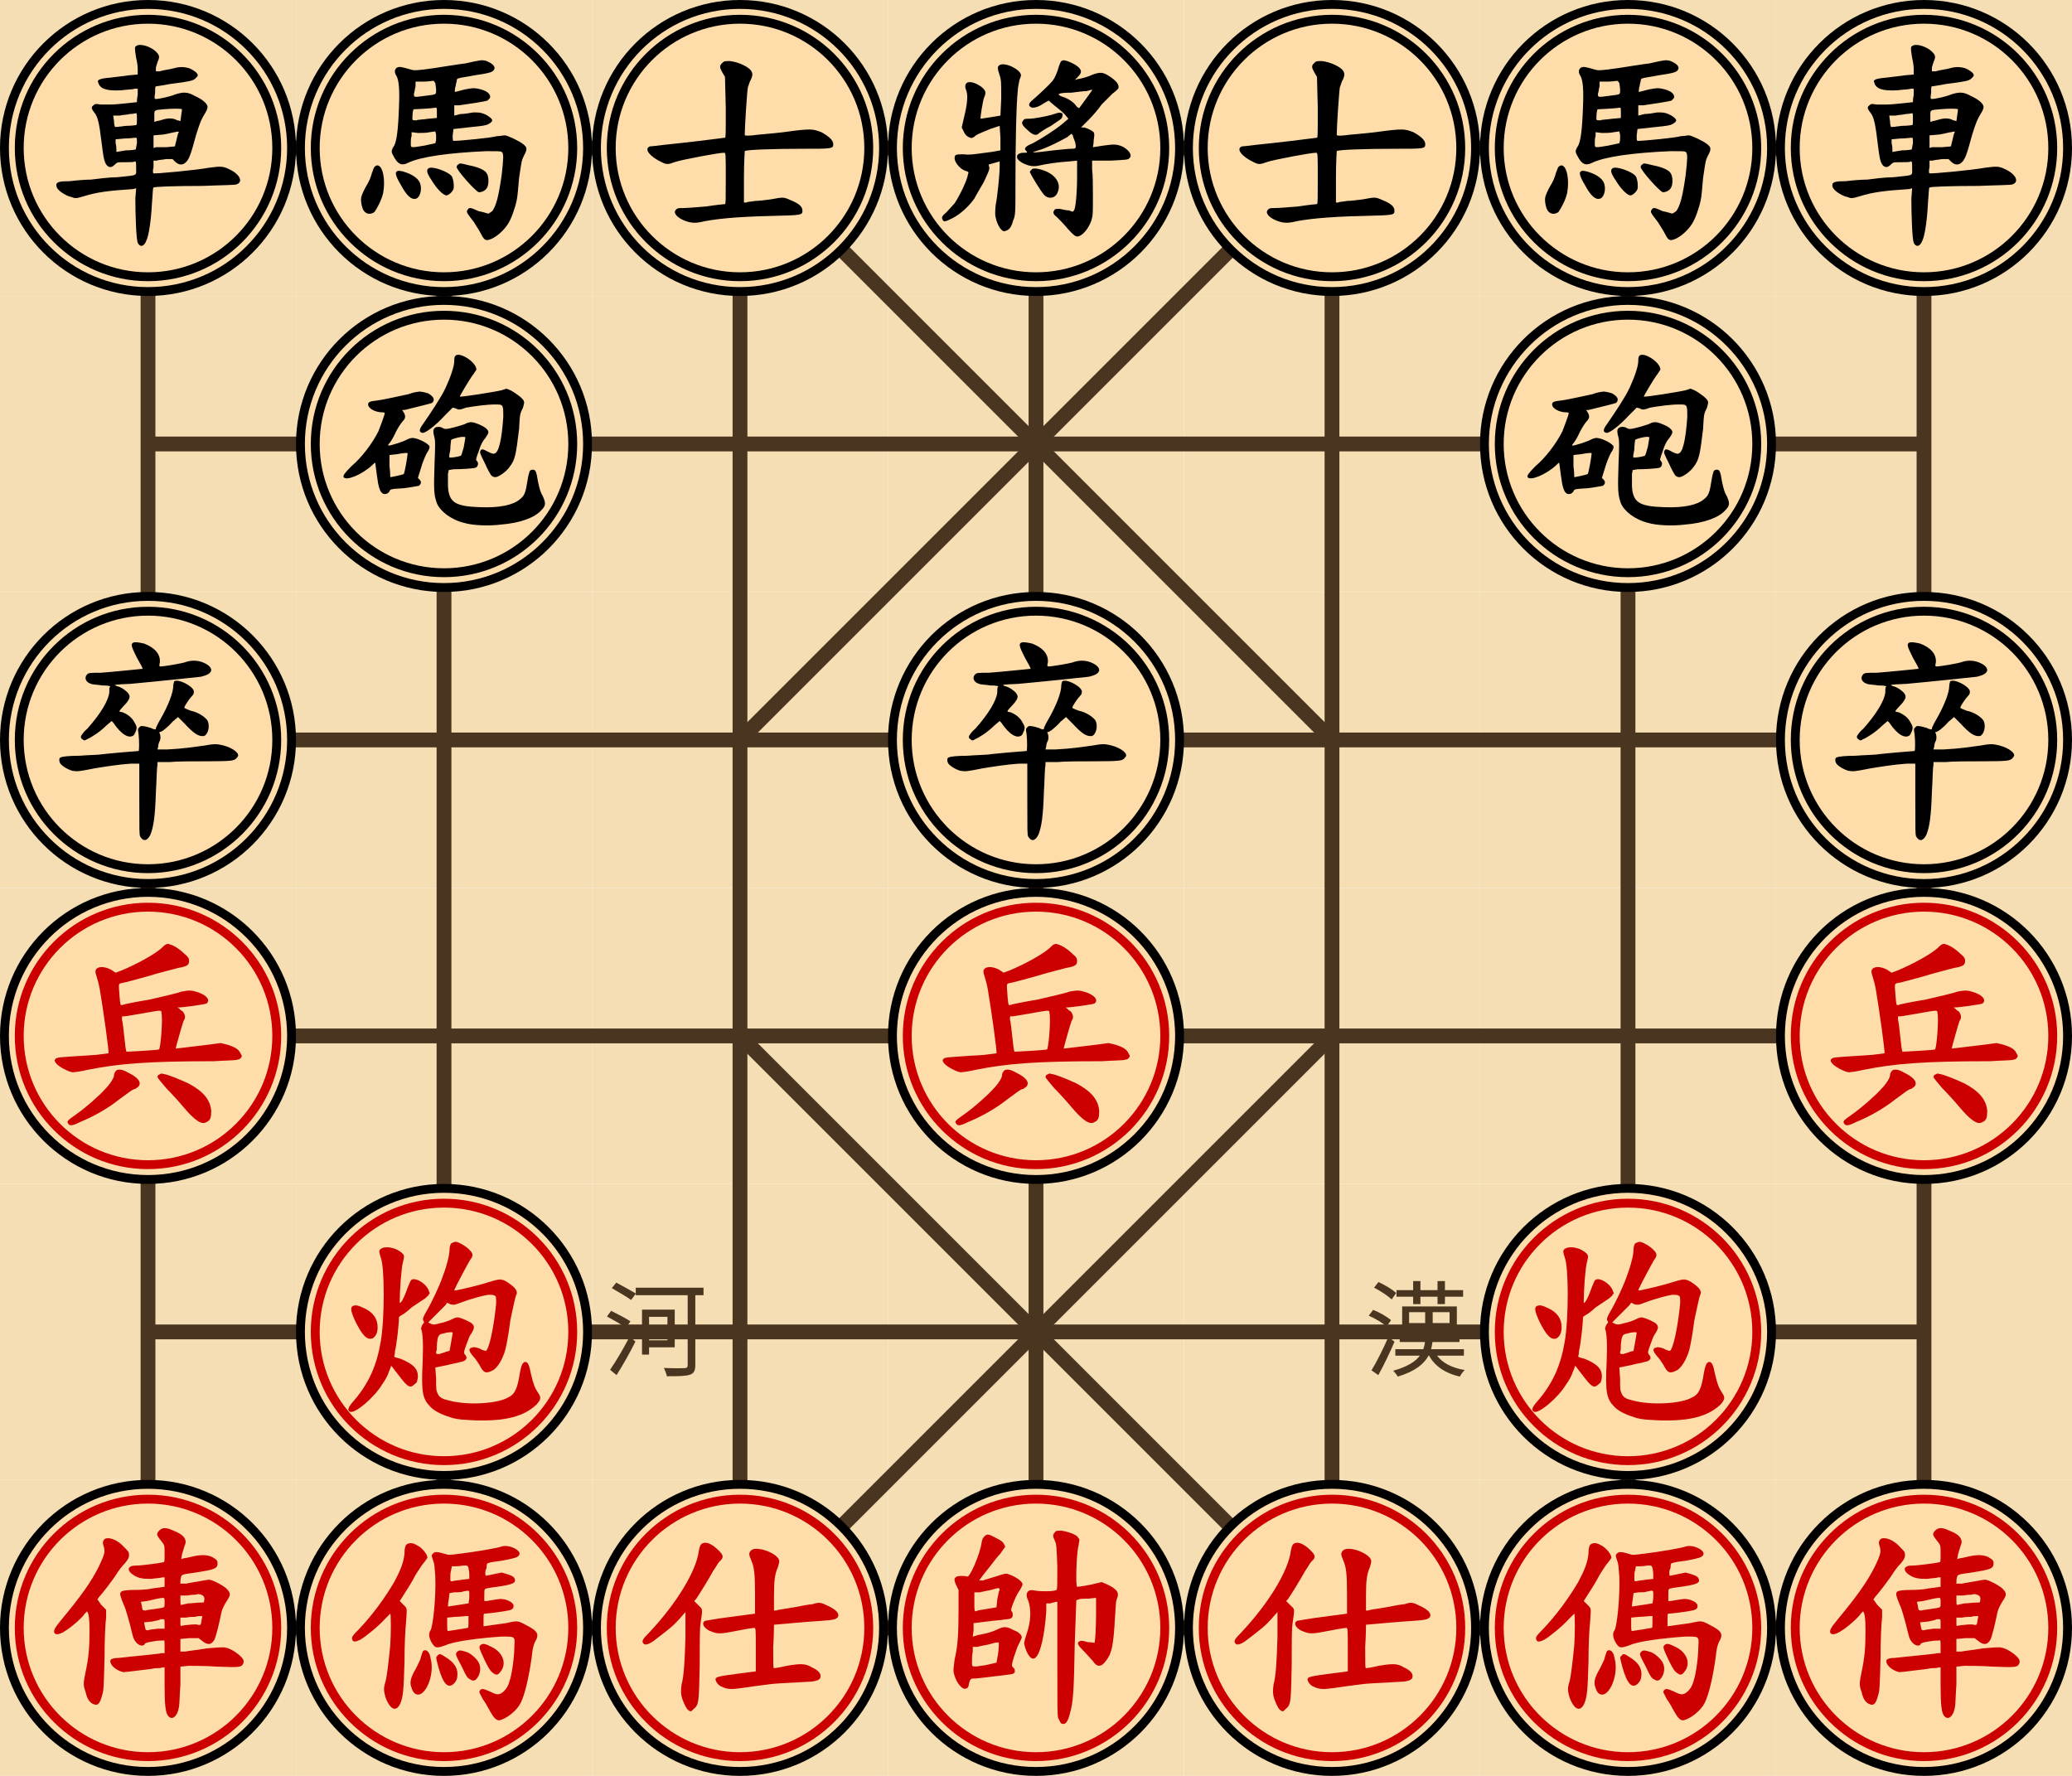
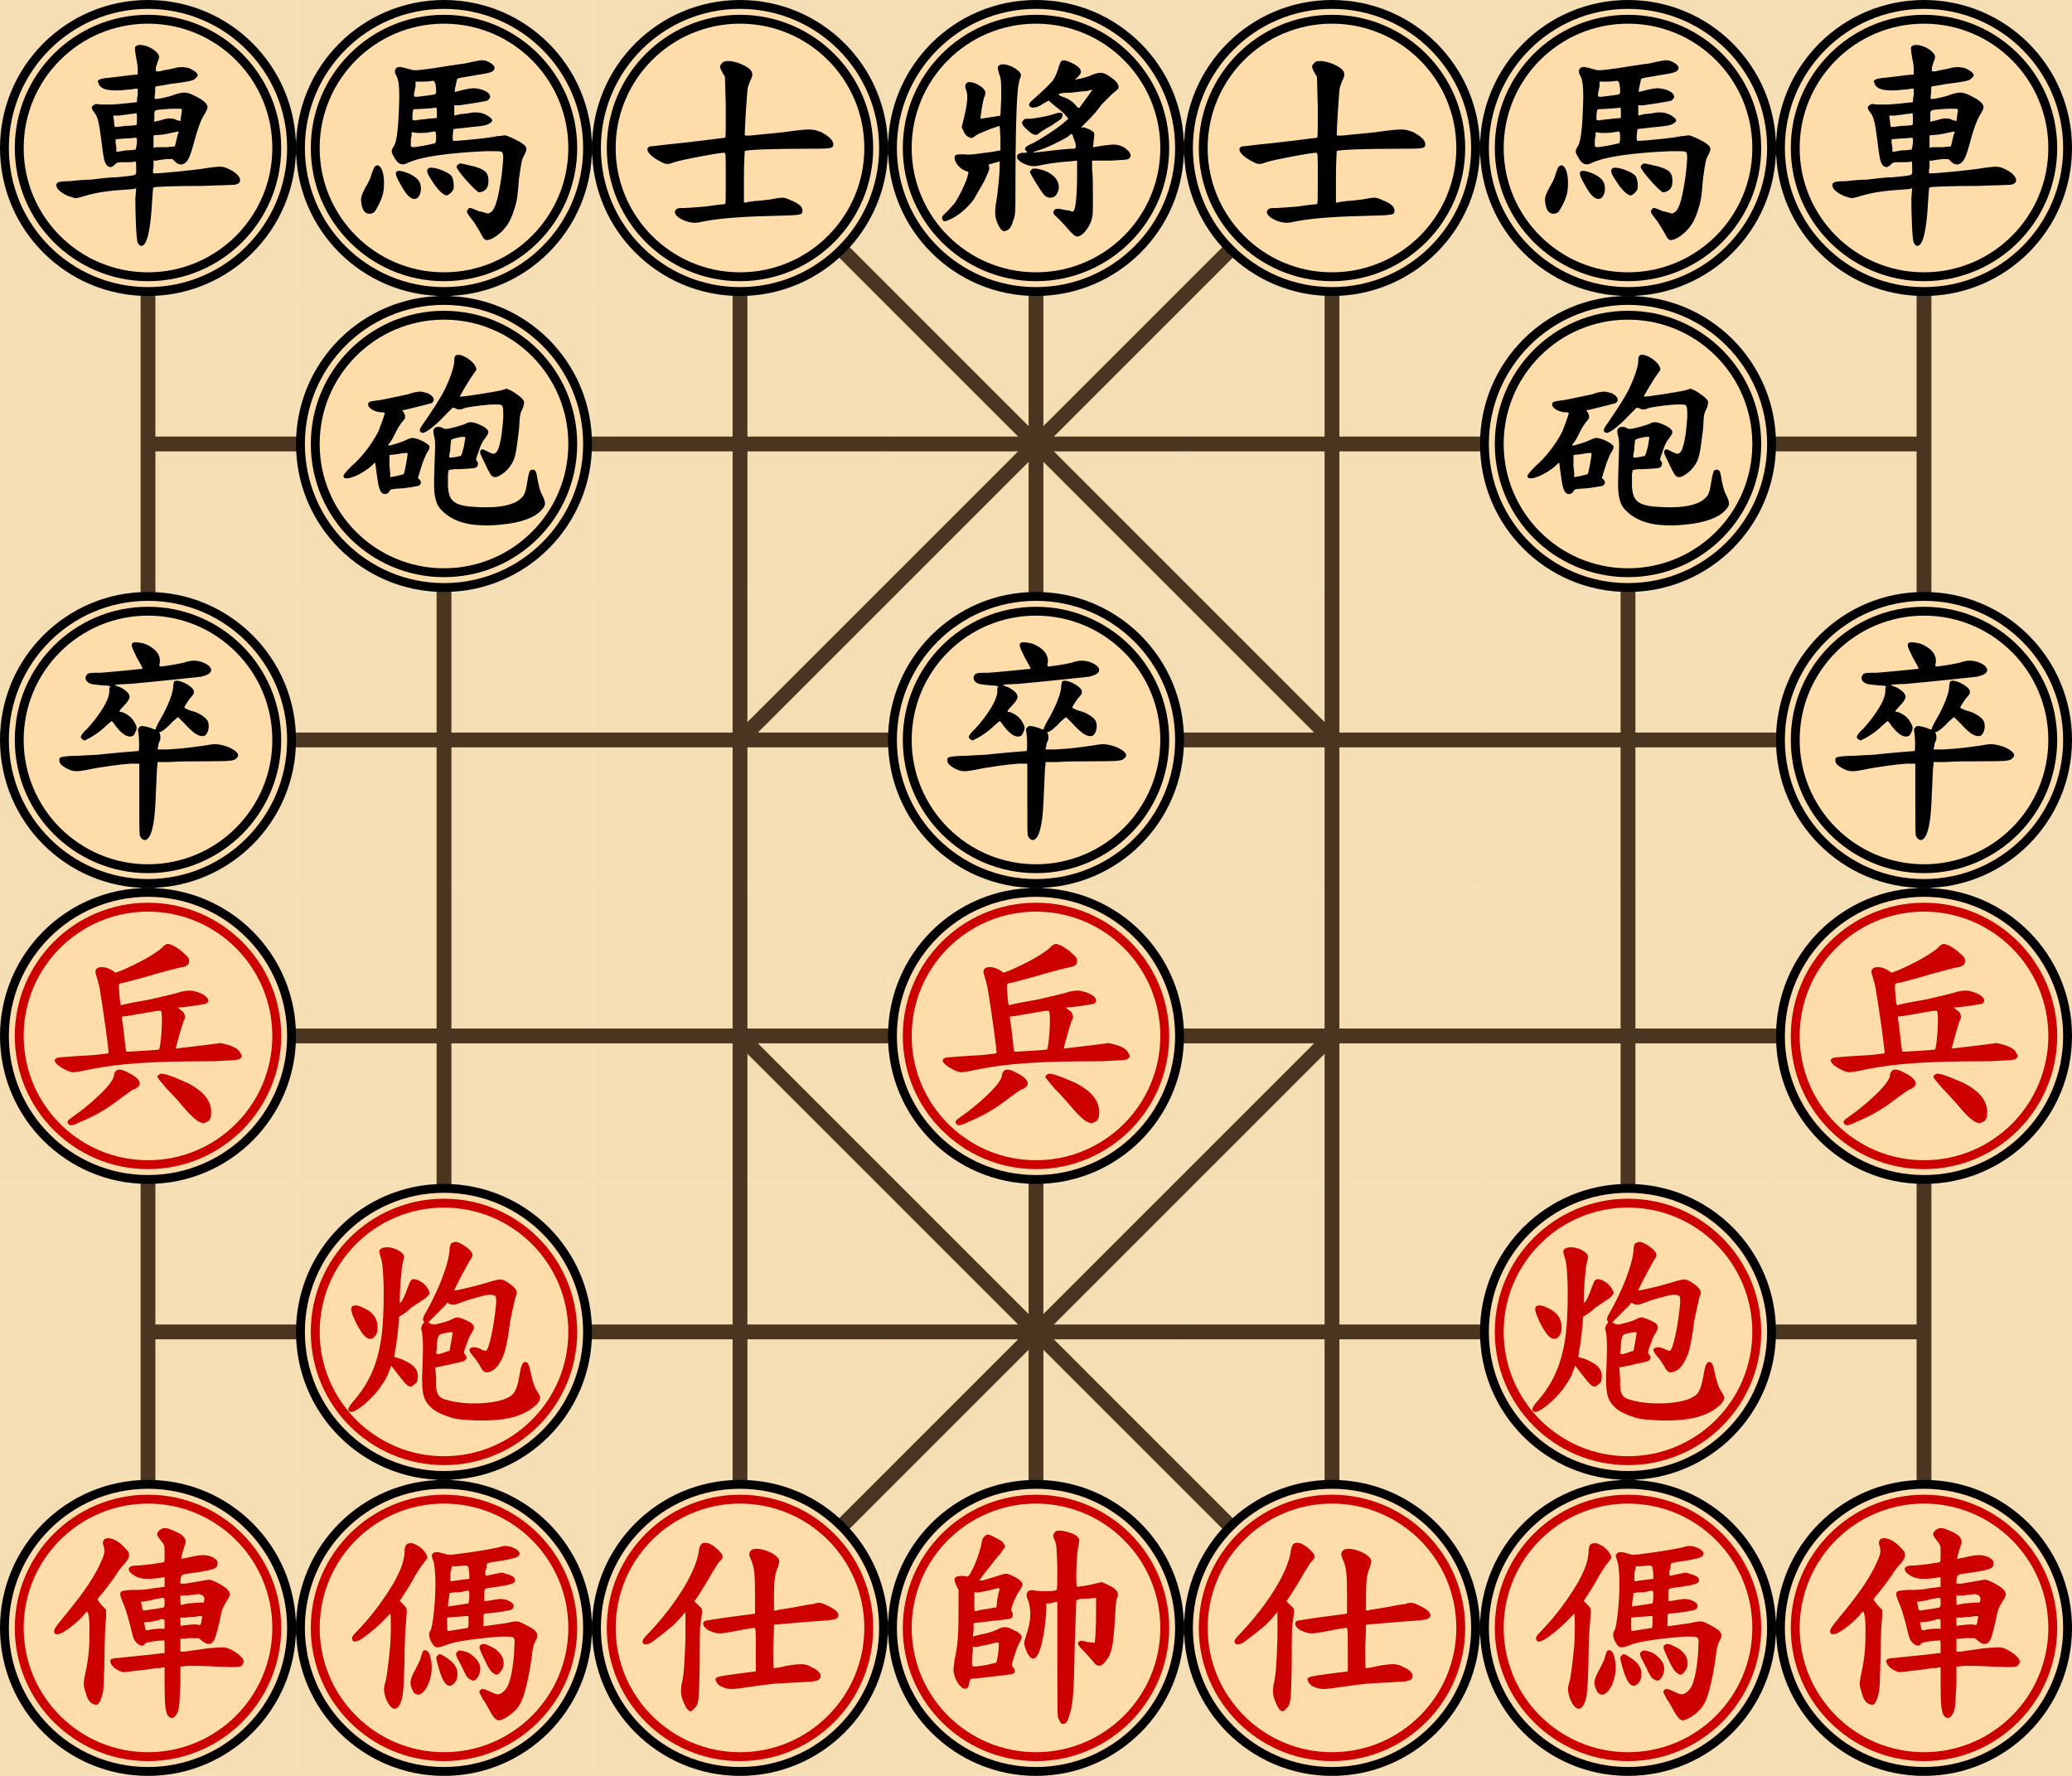
<svg xmlns="http://www.w3.org/2000/svg" viewBox="0 0 280 240" width="280" height="240">
  <defs>
    <symbol id="piece-mce-xiangqi-trad-bR" viewBox="0 0 100 100">
      <g transform="translate(50,50)">
        <circle r="48.5" stroke-width="3" stroke="#000" fill="#fda" />
        <circle r="43.5" stroke-width="3" stroke="#000" fill="none" />
        <path transform="scale(0.267)" fill="#000" d="M-15,-129C-17,-128 -17,-126 -15,-114C-14,-110 -13,-104 -13,-100L-13,-93 -24,-92C-30,-91 -41,-90 -48,-89C-61,-88 -65,-86 -63,-83C-61,-75 -53,-72 -34,-73C-27,-74 -19,-74 -17,-75L-13,-75 -13,-67C-14,-63 -14,-59 -14,-58C-15,-58 -39,-55 -47,-55C-50,-55 -57,-55 -60,-55C-66,-56 -67,-56 -69,-54C-72,-52 -72,-50 -68,-45C-64,-40 -62,-34 -59,-9C-56,16 -55,18 -52,22C-49,25 -46,25 -42,21C-39,18 -39,18 -29,18C-23,18 -17,18 -17,17C-15,17 -15,18 -15,25C-15,36 -12,34 -39,37C-49,37 -64,39 -72,40C-79,40 -91,41 -99,42C-112,42 -116,43 -116,47C-116,49 -115,51 -114,52C-112,55 -103,61 -97,62C-92,64 -91,64 -81,61C-65,56 -50,54 -19,52L-15,51 -16,64C-16,83 -15,115 -13,120C-10,126 -5,125 -2,117C1,111 4,91 5,70C6,59 6,50 7,50C8,49 33,48 69,48C92,47 111,47 112,46C121,43 116,33 103,27C95,23 92,23 77,25C61,28 8,33 7,32C6,32 6,28 7,24L7,16 11,16C13,15 18,15 23,14L31,14 34,17C39,22 44,22 48,18C52,14 54,9 61,-17C66,-33 68,-37 71,-42C73,-45 75,-49 75,-50C77,-55 70,-61 59,-66C50,-71 45,-71 35,-68C28,-65 14,-62 10,-62C8,-62 8,-63 9,-70C9,-74 9,-78 10,-78C10,-78 18,-79 28,-81C52,-84 57,-85 60,-88C62,-90 63,-91 63,-92C63,-95 57,-99 52,-101C44,-103 40,-103 29,-100C24,-99 17,-98 15,-97L10,-97 10,-102C11,-105 12,-109 13,-111C15,-116 14,-118 10,-122C4,-128 -10,-133 -15,-129M43,-49C43,-47 41,-35 41,-34C40,-34 39,-35 37,-35C32,-38 26,-38 19,-36C16,-35 12,-34 11,-34L8,-33 8,-40C8,-48 7,-48 20,-49C31,-50 42,-50 43,-49M-14,-37C-14,-32 -14,-29 -15,-29C-15,-29 -21,-28 -28,-28C-36,-27 -42,-26 -42,-27C-42,-27 -43,-30 -43,-34L-44,-41 -36,-41C-32,-42 -26,-42 -23,-43C-19,-43 -16,-44 -15,-44C-14,-44 -14,-42 -14,-37M39,-20C38,-19 37,-15 36,-10L34,-2 23,-1C17,-1 11,-1 10,-1L7,0 7,-8L7,-16 19,-17C26,-18 32,-20 34,-20C38,-21 39,-21 39,-20M-14,-6C-15,-2 -15,2 -16,2C-16,2 -21,3 -28,3L-40,5 -40,2C-40,1 -40,-3 -41,-6L-41,-11 -30,-12C-24,-12 -17,-13 -16,-13C-14,-13 -14,-13 -14,-6" />
      </g>
    </symbol>
    <symbol id="piece-mce-xiangqi-trad-bN" viewBox="0 0 100 100">
      <g transform="translate(50,50)">
        <circle r="48.5" stroke-width="3" stroke="#000" fill="#fda" />
        <circle r="43.5" stroke-width="3" stroke="#000" fill="none" />
        <path transform="scale(0.267)" fill="#000" d="M27,-107C18,-106 -0,-103 -13,-101C-34,-98 -38,-98 -41,-99C-55,-103 -56,-103 -59,-102C-63,-100 -63,-95 -60,-91C-57,-85 -56,-74 -57,-51C-58,-22 -60,-9 -63,-3C-67,3 -67,5 -64,10C-59,20 -54,23 -46,19C-30,11 7,6 54,4C68,4 72,4 73,5C76,7 75,15 73,34C69,62 66,73 61,80C59,81 57,83 56,83C55,83 50,81 44,80C33,75 32,75 30,78C28,81 28,81 38,94C41,99 45,105 47,109C51,117 53,118 60,115C67,112 76,104 81,96C85,90 90,76 92,66C93,62 94,50 95,38C98,18 98,16 101,10C106,1 105,-1 100,-5C95,-9 80,-16 77,-16C75,-16 71,-15 67,-15C61,-13 20,-9 13,-9C11,-9 11,-9 11,-16L12,-24 30,-26C40,-27 50,-28 53,-29C57,-30 61,-33 61,-35C61,-37 56,-41 51,-43C46,-45 44,-45 37,-45C32,-44 25,-43 21,-43L13,-41 13,-48L13,-54 19,-54C33,-56 53,-59 55,-60C56,-61 57,-62 58,-63C60,-68 54,-73 43,-75C38,-76 36,-76 26,-74C19,-72 14,-71 14,-71C13,-71 14,-73 14,-76C15,-78 15,-82 16,-84C16,-87 17,-88 18,-88C20,-89 29,-90 39,-92C59,-95 63,-96 64,-101C64,-104 61,-107 54,-110C48,-112 45,-111 27,-107M-11,-82C-11,-81 -10,-77 -10,-74C-10,-67 -9,-68 -24,-66C-39,-64 -38,-64 -38,-69C-37,-71 -37,-75 -36,-78L-36,-84 -26,-84C-20,-84 -15,-85 -14,-85C-13,-85 -12,-84 -11,-82M-9,-45L-9,-38 -20,-37C-26,-36 -33,-36 -35,-35C-40,-35 -40,-35 -40,-38C-40,-44 -39,-50 -38,-49C-37,-49 -16,-50 -10,-51C-9,-51 -9,-49 -9,-45M-10,-10L-11,-6 -25,-3C-43,-0 -42,-0 -42,-6C-42,-9 -42,-13 -41,-15L-41,-20 -33,-19C-29,-19 -22,-19 -18,-20L-11,-21 -10,-17C-10,-16 -10,-12 -10,-10M18,21C17,21 16,23 16,24C16,28 39,54 44,56C48,56 52,54 54,51C57,47 57,36 54,32C52,28 43,24 32,22C20,19 20,19 18,21M-88,24C-89,25 -90,29 -91,31C-93,38 -94,41 -100,51C-104,59 -105,62 -105,65C-105,71 -103,79 -100,81C-97,84 -92,84 -88,81C-85,77 -79,66 -77,57C-74,41 -77,23 -84,22C-86,22 -87,23 -88,24M-20,26C-23,29 -21,33 -13,45C-7,54 -0,60 3,60C6,60 11,55 12,52C13,47 12,40 10,36C6,30 -16,22 -20,26M-60,30C-62,31 -61,36 -55,46C-47,61 -41,66 -35,64C-30,62 -27,51 -31,43C-33,39 -39,34 -48,31C-53,29 -59,28 -60,30" />
      </g>
    </symbol>
    <symbol id="piece-mce-xiangqi-trad-bA" viewBox="0 0 100 100">
      <g transform="translate(50,50)">
        <circle r="48.5" stroke-width="3" stroke="#000" fill="#fda" />
        <circle r="43.5" stroke-width="3" stroke="#000" fill="none" />
        <path transform="scale(0.267)" fill="#000" d="M-23,-107C-26,-104 -26,-102 -22,-95L-19,-90 -18,-51C-18,-17 -18,-13 -19,-13C-20,-13 -34,-11 -51,-9C-67,-7 -87,-5 -96,-4C-104,-3 -112,-2 -114,-2C-122,1 -114,11 -99,18C-93,21 -91,21 -83,18C-75,15 -27,6 -20,6C-18,6 -18,8 -18,39C-18,64 -18,71 -19,71C-20,71 -30,72 -43,74C-55,75 -68,76 -72,76C-78,76 -79,76 -81,78C-85,82 -80,88 -70,92C-62,95 -57,95 -51,94C-34,90 -6,87 39,86C79,85 79,85 79,79C79,74 74,70 64,66C55,62 55,62 39,65C32,66 23,67 19,67C14,68 9,68 8,69L5,69 5,37C5,19 6,4 6,4C7,2 47,1 78,1C117,1 118,1 118,-5C118,-10 112,-15 103,-20C92,-24 91,-25 55,-20C39,-18 22,-17 16,-16C6,-15 6,-16 6,-17C6,-26 9,-73 10,-77C11,-79 12,-84 14,-87C16,-92 16,-93 15,-96C13,-102 -2,-109 -13,-110C-20,-110 -20,-110 -23,-107" />
      </g>
    </symbol>
    <symbol id="piece-mce-xiangqi-trad-bK" viewBox="0 0 100 100">
      <g transform="translate(50,50)">
        <circle r="48.5" stroke-width="3" stroke="#000" fill="#fda" />
        <circle r="43.5" stroke-width="3" stroke="#000" fill="none" />
        <path transform="scale(0.267)" fill="#000" d="M32,-110C31,-109 29,-104 28,-100C26,-94 24,-89 21,-85C16,-79 4,-68 -4,-61C-9,-57 -10,-54 -7,-52C-5,-50 2,-51 9,-56L16,-60 23,-54C27,-51 33,-46 36,-43L41,-37 34,-31C23,-22 7,-12 -4,-6C-14,-2 -16,1 -12,4C-11,6 -11,6 -14,6C-16,6 -19,6 -21,7C-23,8 -24,9 -24,11C-24,14 -22,16 -17,19C-9,23 -3,24 5,22C14,20 27,18 42,17L52,16 52,36C52,58 50,77 48,79C47,81 46,81 42,79C39,79 34,78 30,77C25,77 24,77 23,79C21,82 22,84 27,88C29,90 35,96 40,102C47,110 50,112 52,112C58,112 66,103 70,92C72,85 72,84 72,62C72,49 72,34 71,27L71,16 94,16C112,15 117,15 118,13C122,10 119,4 111,-1C103,-5 99,-5 85,-3C78,-2 73,-1 72,-1C72,-2 73,-5 73,-10C74,-16 74,-18 73,-20C71,-22 65,-25 61,-26L57,-26 66,-35C71,-40 79,-49 83,-55C88,-60 95,-67 97,-69C100,-71 103,-74 104,-75C106,-80 102,-85 91,-92C84,-96 81,-96 72,-93C66,-90 58,-88 52,-87L49,-86 53,-90C58,-95 58,-98 54,-102C50,-106 39,-111 35,-111C34,-111 32,-110 32,-110M-46,-105C-49,-103 -49,-101 -46,-92C-44,-86 -44,-83 -44,-63L-45,-41 -57,-39C-64,-38 -70,-37 -70,-37C-71,-38 -67,-60 -66,-63C-65,-65 -64,-68 -64,-70C-64,-77 -83,-87 -88,-82C-90,-80 -90,-77 -88,-72C-86,-66 -87,-55 -91,-39L-94,-26 -92,-22C-90,-17 -87,-14 -83,-13C-82,-12 -79,-13 -76,-16C-73,-18 -65,-21 -58,-24L-46,-28 -45,-13C-45,-5 -45,3 -45,3C-46,3 -54,5 -64,6C-79,8 -84,9 -91,8C-101,8 -103,8 -103,13C-103,18 -96,27 -89,29C-85,30 -85,31 -86,33C-87,41 -97,61 -103,70C-106,73 -110,78 -113,81C-119,86 -120,88 -118,91C-117,94 -114,93 -106,89C-96,84 -85,74 -78,64C-76,60 -70,50 -66,43C-60,30 -59,28 -59,25L-60,21 -53,19L-46,17 -46,24C-46,34 -49,63 -51,72C-52,83 -52,85 -50,92C-47,101 -42,107 -39,105C-34,104 -31,100 -29,92C-26,85 -26,84 -26,43C-26,-2 -25,-56 -23,-73C-23,-78 -21,-84 -21,-86C-20,-88 -19,-91 -19,-92C-19,-99 -39,-109 -46,-105M71,-73C71,-73 56,-52 55,-51C54,-50 53,-51 51,-53C48,-58 40,-63 33,-65C25,-68 28,-70 45,-70C52,-71 61,-72 64,-72C71,-74 71,-74 71,-73M23,-43C14,-40 -3,-37 -9,-37C-13,-37 -15,-37 -16,-35C-19,-32 -18,-29 -11,-23C-5,-17 -0,-15 3,-18C4,-19 11,-24 19,-28C29,-35 33,-37 33,-39C34,-42 34,-42 33,-44C30,-45 29,-45 23,-43M47,-14C48,-11 50,-7 50,-5C51,1 50,1 44,1C41,1 32,2 22,3C-9,7 -7,6 3,3C14,-0 33,-10 40,-14C42,-16 45,-18 45,-18C45,-18 47,-16 47,-14M-6,28C-8,29 -8,31 -7,32C-6,35 7,56 10,59C15,65 24,64 27,57C34,43 21,29 0,26C-4,26 -5,26 -6,28" />
      </g>
    </symbol>
    <symbol id="piece-mce-xiangqi-trad-bC" viewBox="0 0 100 100">
      <g transform="translate(50,50)">
        <circle r="48.5" stroke-width="3" stroke="#000" fill="#fda" />
        <circle r="43.5" stroke-width="3" stroke="#000" fill="none" />
        <path transform="scale(0.267)" fill="#000" d="M14,-111C13,-110 13,-107 13,-105C13,-98 8,-84 2,-71C-3,-60 -17,-39 -26,-26C-32,-18 -32,-15 -27,-14C-23,-14 -11,-23 1,-36L11,-46 15,-45C18,-43 20,-43 28,-46C40,-48 54,-50 65,-50C75,-50 75,-50 75,-34C73,-4 69,11 64,12C63,13 60,12 56,10C49,6 47,6 46,9C45,11 46,13 52,25C55,32 59,39 60,40C61,41 63,42 65,42C69,42 79,35 83,29C90,20 91,14 95,-19C96,-38 96,-38 100,-46C101,-50 102,-53 101,-54C101,-57 90,-65 84,-68L79,-70 73,-68C65,-66 21,-59 20,-60C20,-61 33,-83 37,-88C39,-91 41,-94 41,-94C41,-104 18,-118 14,-111M-33,-66C-34,-66 -40,-65 -45,-63C-55,-61 -76,-56 -85,-55C-94,-54 -96,-53 -96,-50C-96,-45 -87,-40 -78,-40C-77,-40 -75,-40 -75,-39C-75,-37 -81,-21 -83,-16C-91,0 -105,18 -117,28C-126,37 -128,40 -127,42C-124,47 -104,39 -91,27C-89,25 -87,23 -87,24C-87,24 -86,31 -85,39C-83,55 -81,61 -77,63C-74,64 -71,63 -69,60C-68,57 -67,57 -51,56C-42,55 -33,53 -32,53C-29,51 -28,48 -31,45L-33,43 -29,30C-27,23 -24,16 -22,12C-18,6 -17,3 -20,1C-23,-2 -31,-6 -36,-7C-40,-8 -41,-8 -46,-6C-51,-3 -67,2 -70,2C-71,2 -71,1 -69,-1C-68,-2 -64,-8 -61,-15C-58,-21 -54,-27 -52,-29C-49,-32 -48,-35 -51,-40L-53,-43 -50,-43C-34,-47 -17,-51 -15,-52C-11,-56 -13,-60 -20,-64C-23,-65 -30,-67 -33,-66M26,-25C20,-23 7,-19 2,-19C1,-19 -2,-20 -3,-21C-6,-22 -10,-22 -12,-20C-14,-18 -14,-15 -12,-8C-11,-3 -11,0 -12,26C-13,57 -13,64 -9,75C-5,85 9,96 26,100C36,103 56,104 72,102C97,100 115,93 123,84C129,78 129,75 125,66C122,61 121,57 119,48C118,42 117,36 116,35C115,31 108,32 108,36C107,38 106,44 105,50C103,63 101,66 96,70C88,77 71,81 46,80C14,79 6,74 5,53C5,48 5,41 5,38L6,33 12,32C22,32 38,31 40,30C43,29 44,24 42,22C40,20 40,20 44,9C46,2 49,-4 52,-7C54,-10 56,-13 56,-14C57,-17 53,-21 46,-24C37,-28 33,-29 26,-25M27,-8C27,-7 26,-2 25,4C23,11 22,15 21,15C19,16 7,18 7,17C6,17 7,12 8,7C8,1 9,-4 9,-5C9,-6 19,-9 24,-9C26,-9 27,-9 27,-8M-46,12C-46,15 -50,38 -51,38C-52,39 -67,42 -68,42C-68,41 -68,35 -69,28L-69,14 -60,13C-49,11 -46,11 -46,12" />
      </g>
    </symbol>
    <symbol id="piece-mce-xiangqi-trad-bP" viewBox="0 0 100 100">
      <g transform="translate(50,50)">
        <circle r="48.5" stroke-width="3" stroke="#000" fill="#fda" />
        <circle r="43.5" stroke-width="3" stroke="#000" fill="none" />
        <path transform="scale(0.267)" fill="#000" d="M-19,-123C-22,-121 -21,-118 -14,-104C-10,-97 -6,-90 -7,-90C-7,-90 -46,-86 -60,-85C-73,-85 -75,-85 -77,-83C-81,-79 -79,-73 -72,-71C-70,-70 -64,-70 -58,-69C-49,-69 -47,-68 -48,-67C-49,-67 -49,-64 -49,-60C-50,-50 -60,-33 -77,-14C-82,-10 -85,-5 -85,-4C-85,-3 -84,-1 -83,-1C-81,1 -80,1 -77,-1C-72,-3 -61,-10 -53,-18L-46,-24 -44,-22C-34,-7 -24,-1 -18,-6C-17,-7 -16,-10 -15,-12C-14,-16 -14,-17 -17,-22C-20,-28 -25,-32 -32,-35C-38,-36 -38,-35 -28,-46C-23,-52 -22,-55 -25,-59C-27,-62 -34,-67 -39,-68C-44,-70 -44,-70 -22,-71C11,-74 58,-79 67,-80C75,-82 79,-84 80,-88C80,-91 78,-94 72,-97C64,-101 56,-101 49,-99C45,-97 20,-93 16,-93C14,-93 14,-94 15,-98C16,-109 8,-117 -5,-122C-14,-124 -17,-124 -19,-123M33,-74C33,-73 32,-71 32,-69C32,-60 26,-44 15,-25C12,-20 10,-15 10,-15C10,-13 10,-13 6,-14C5,-15 1,-16 -3,-17C-9,-18 -9,-18 -11,-16C-13,-14 -13,-14 -12,-8C-11,0 -11,14 -12,14C-14,14 -49,17 -57,18C-62,19 -75,19 -87,20C-99,20 -109,21 -110,22C-113,22 -113,28 -110,31C-107,34 -102,37 -96,39C-89,40 -88,40 -68,36C-56,34 -37,31 -22,30L-11,30 -11,74C-11,116 -11,119 -10,122C-6,129 -1,128 3,120C7,110 9,97 10,66C11,50 11,35 12,32L12,28 27,28C36,27 57,27 75,27C107,27 108,26 111,24C112,23 114,21 114,20C115,15 103,8 91,6C86,5 83,5 72,7C57,9 45,11 25,12L12,12 13,8C13,5 14,3 15,1C16,-1 16,-5 15,-8C14,-9 14,-10 15,-10C17,-10 24,-15 31,-23L38,-29 46,-21C58,-8 64,-4 71,-5C76,-7 79,-18 75,-25C72,-29 64,-35 54,-37C49,-39 46,-40 46,-41C46,-43 53,-53 56,-56C58,-58 58,-59 58,-62C56,-69 37,-78 33,-74" />
      </g>
    </symbol>
    <symbol id="piece-mce-xiangqi-trad-rP" viewBox="0 0 100 100">
      <g transform="translate(50,50)">
        <circle r="48.5" stroke-width="3" stroke="#000" fill="#fda" />
        <circle r="43.5" stroke-width="3" stroke="#c00" fill="none" />
        <path transform="scale(0.267)" fill="#c00" d="M23,-116C21,-115 19,-113 17,-111C8,-103 -14,-91 -33,-83L-41,-80 -47,-84C-55,-88 -62,-88 -65,-85C-67,-83 -67,-81 -65,-75C-64,-72 -62,-65 -61,-59C-57,-36 -49,21 -50,22C-50,22 -57,23 -66,24C-113,27 -115,27 -117,29C-119,31 -118,33 -115,36C-111,40 -99,46 -95,46C-94,46 -85,45 -77,43C-37,35 -1,32 83,32C98,31 112,31 113,30C115,30 117,29 118,27C119,26 119,25 117,22C115,17 110,14 100,11L92,9 77,11C60,13 36,16 35,16C35,15 44,-17 45,-19C48,-23 47,-27 44,-31C42,-32 40,-34 39,-35C37,-36 37,-36 38,-36C45,-36 72,-40 74,-41C79,-45 75,-51 64,-55C55,-58 52,-58 42,-56C37,-54 19,-50 2,-46C-16,-43 -31,-40 -33,-39C-35,-39 -35,-39 -36,-50C-37,-66 -38,-66 -33,-67C-31,-67 -17,-71 -2,-75C14,-80 31,-84 38,-86C50,-88 52,-90 52,-95C52,-98 51,-100 46,-104C40,-110 32,-115 27,-116C26,-117 24,-116 23,-116M17,-29C19,-22 16,15 14,17C14,18 -27,20 -27,20C-28,20 -29,11 -30,1C-31,-8 -32,-18 -33,-21C-33,-23 -33,-25 -32,-25C-32,-24 -22,-26 -10,-28C18,-33 17,-33 17,-29M-39,43C-41,44 -43,47 -43,50C-43,53 -48,61 -54,67C-61,75 -79,91 -92,100C-102,107 -103,108 -101,111C-99,114 -96,114 -86,109C-69,102 -51,92 -36,80C-25,72 -19,67 -16,67C-15,66 -13,65 -12,64C-8,59 -12,53 -24,47C-31,43 -35,42 -39,43M14,49C13,49 12,51 12,52C12,53 17,59 23,66C29,72 39,83 44,89C59,107 68,113 74,109C79,107 80,103 80,95C79,81 70,70 51,60C40,55 26,49 19,48C17,47 16,48 14,49" />
      </g>
    </symbol>
    <symbol id="piece-mce-xiangqi-trad-rC" viewBox="0 0 100 100">
      <g transform="translate(50,50)">
        <circle r="48.5" stroke-width="3" stroke="#000" fill="#fda" />
        <circle r="43.5" stroke-width="3" stroke="#c00" fill="none" />
        <path transform="scale(0.267)" fill="#c00" d="M9,-112C8,-110 7,-108 7,-104C7,-98 4,-85 -1,-72C-4,-62 -16,-36 -24,-23C-27,-17 -27,-16 -26,-14C-25,-13 -25,-11 -26,-11C-27,-10 -29,-6 -29,-4C-27,1 -26,13 -27,38C-29,77 -27,85 -17,95C-11,101 -2,105 11,109C19,111 23,111 40,112C78,113 101,107 117,92C123,85 123,83 119,77C115,71 113,66 110,53C108,42 106,38 103,38C100,38 98,41 96,52C93,71 90,79 81,83C67,91 30,93 7,87C-2,85 -6,83 -8,78C-10,74 -10,72 -10,59L-11,45 4,42C11,40 19,39 21,38C28,37 31,33 26,28C25,26 25,25 28,17C30,12 32,5 34,3C39,-5 39,-7 35,-11C32,-13 24,-17 19,-18C17,-19 14,-18 10,-16C6,-14 -0,-12 -5,-11C-12,-9 -13,-9 -16,-10L-20,-12 -10,-22C-5,-27 1,-33 2,-34L4,-37 8,-35C13,-34 13,-34 21,-37C31,-41 49,-46 56,-47C60,-47 62,-47 64,-46C66,-45 66,-44 66,-36C63,-5 57,22 53,24C52,24 48,23 45,21C39,19 37,19 35,20C31,21 31,24 37,31C40,34 43,39 45,42C50,52 53,53 61,49C66,47 72,38 75,30C78,24 81,8 84,-15C86,-24 88,-34 89,-38C90,-42 91,-47 92,-48C93,-52 90,-56 83,-61C79,-64 75,-66 73,-66C71,-67 67,-66 60,-64C54,-62 43,-59 35,-57C14,-52 13,-52 13,-53C15,-58 31,-88 33,-91C37,-96 37,-99 33,-103C29,-108 18,-114 15,-114C13,-114 11,-113 9,-112M-80,-105C-83,-103 -82,-101 -80,-94C-75,-82 -75,-17 -80,12C-85,42 -95,65 -114,87C-121,95 -123,99 -119,101C-113,104 -88,83 -78,66C-75,62 -71,55 -70,51C-68,47 -67,43 -67,43C-66,43 -63,48 -58,54C-46,70 -43,72 -37,66C-34,64 -34,63 -33,57C-33,47 -38,41 -55,34C-59,33 -63,32 -63,31C-63,31 -62,28 -62,24C-60,17 -57,-10 -57,-18C-57,-19 -56,-20 -54,-21C-52,-22 -46,-26 -41,-31C-35,-35 -29,-39 -26,-41C-24,-42 -21,-45 -20,-46L-18,-49 -20,-54C-24,-62 -36,-69 -41,-66C-42,-66 -44,-61 -46,-56C-49,-47 -52,-41 -54,-38C-56,-36 -56,-36 -56,-39C-56,-52 -54,-81 -52,-88C-51,-92 -50,-96 -51,-97C-51,-99 -59,-105 -65,-106C-71,-108 -78,-107 -80,-105M-115,-33C-119,-31 -118,-26 -112,-13C-103,5 -97,11 -90,8C-86,5 -84,1 -84,-6C-84,-17 -90,-25 -101,-30C-109,-34 -112,-34 -115,-33M11,1C11,2 10,7 9,13L7,24 3,25C1,26 -3,27 -6,28C-10,28 -10,28 -10,25C-9,24 -9,20 -9,16C-8,5 -7,3 -1,2C6,-0 11,-0 11,1" />
      </g>
    </symbol>
    <symbol id="piece-mce-xiangqi-trad-rR" viewBox="0 0 100 100">
      <g transform="translate(50,50)">
        <circle r="48.5" stroke-width="3" stroke="#000" fill="#fda" />
        <circle r="43.5" stroke-width="3" stroke="#c00" fill="none" />
        <path transform="scale(0.267)" fill="#c00" d="M15,-124C14,-123 12,-121 12,-120C11,-118 11,-117 19,-107C21,-104 21,-103 21,-93C21,-84 21,-83 19,-83C15,-82 0,-80 -11,-79C-21,-79 -22,-78 -24,-76C-25,-74 -24,-71 -20,-68C-13,-63 -8,-62 4,-62C10,-63 16,-63 18,-64L21,-64 21,-58L21,-52 6,-50C-3,-48 -13,-48 -21,-48C-37,-47 -38,-47 -31,-30C-28,-24 -25,-12 -23,-5C-19,11 -19,13 -16,17C-12,23 -5,24 -4,20C-3,19 0,18 7,17C12,16 18,16 19,16C21,15 21,16 21,24L21,32 17,32C14,33 -20,36 -37,38C-43,38 -45,39 -47,40C-48,42 -48,42 -47,45C-45,50 -37,55 -31,56C-29,56 -21,55 -13,54C-5,53 5,52 9,51C12,51 17,51 18,50L21,50 21,72C21,97 22,108 26,112C31,117 37,112 39,101C40,97 40,84 41,72L41,49 51,48C57,48 73,48 87,49C114,50 118,50 120,46C121,45 121,43 121,42C121,37 106,26 98,25C96,24 85,25 74,26C63,28 51,29 47,30L41,30 41,22L41,14 52,13L64,13 68,16C75,22 80,22 84,15C86,11 90,-5 93,-20C94,-24 96,-28 99,-33C105,-42 105,-44 99,-50C93,-55 81,-61 77,-61C76,-61 70,-60 65,-59C60,-58 52,-57 48,-56L41,-56 41,-58C41,-63 42,-67 44,-67C45,-68 52,-69 60,-70C85,-74 88,-75 88,-82C88,-85 87,-86 84,-88C77,-93 67,-93 55,-90C51,-89 46,-88 45,-88L42,-87 43,-93C44,-96 45,-100 46,-103C48,-108 48,-109 47,-112C45,-117 40,-120 30,-124C23,-127 19,-127 15,-124M-54,-113C-57,-111 -58,-108 -56,-103C-54,-96 -55,-93 -62,-78C-72,-58 -85,-40 -109,-11C-119,1 -120,4 -118,7C-116,9 -111,8 -105,4C-98,-0 -83,-13 -80,-18L-77,-21 -76,-19C-75,-17 -74,-11 -74,3C-74,25 -75,37 -79,56C-82,70 -82,73 -79,81C-77,90 -74,94 -70,96C-64,99 -61,97 -58,85C-56,79 -56,74 -55,38C-55,16 -54,-7 -53,-13L-53,-23 -59,-29L-64,-36 -62,-39C-59,-42 -44,-61 -38,-71C-36,-74 -32,-79 -29,-82C-25,-87 -24,-89 -24,-92C-24,-96 -25,-97 -30,-102C-38,-111 -48,-115 -54,-113M67,-42C71,-41 72,-38 71,-34C71,-32 71,-32 65,-32C62,-32 55,-31 51,-31C46,-30 42,-29 42,-29C41,-29 41,-32 41,-35L41,-41 50,-41C55,-42 59,-42 60,-42C63,-43 65,-43 67,-42M21,-32C21,-25 22,-26 9,-24C4,-23 -1,-23 -3,-22C-7,-22 -7,-22 -8,-29L-9,-33 -1,-34C7,-36 16,-38 19,-38C21,-38 21,-37 21,-32M68,-11C67,-4 67,-3 63,-4C60,-5 52,-4 44,-3C41,-2 41,-2 41,-7L41,-13 48,-13C52,-14 58,-14 60,-14C62,-15 65,-15 67,-15C69,-15 69,-15 68,-11M21,-5L21,1 12,1C7,2 2,2 0,3C-3,3 -3,3 -4,-2L-5,-7 5,-8C10,-9 15,-10 16,-11C16,-11 18,-11 19,-11C21,-11 21,-11 21,-5" />
      </g>
    </symbol>
    <symbol id="piece-mce-xiangqi-trad-rN" viewBox="0 0 100 100">
      <g transform="translate(50,50)">
        <circle r="48.5" stroke-width="3" stroke="#000" fill="#fda" />
        <circle r="43.5" stroke-width="3" stroke="#c00" fill="none" />
        <path transform="scale(0.267)" fill="#c00" d="M-48,-105C-49,-103 -50,-101 -50,-94C-51,-83 -55,-73 -63,-58C-76,-36 -91,-16 -107,1C-117,11 -117,12 -116,15C-115,18 -112,18 -106,15C-99,11 -82,-3 -75,-11C-71,-15 -68,-18 -68,-18C-67,-18 -67,8 -68,22C-70,42 -72,60 -74,68C-77,77 -76,80 -74,88C-68,104 -60,107 -55,95C-52,87 -51,81 -50,43C-50,23 -49,1 -48,-7C-47,-25 -46,-24 -51,-29L-56,-34 -49,-45C-45,-51 -39,-61 -36,-67C-32,-73 -28,-80 -25,-83C-23,-86 -21,-88 -21,-89C-21,-93 -28,-102 -35,-105C-40,-108 -45,-108 -48,-105M73,-103C68,-101 38,-96 21,-94C6,-92 6,-92 0,-94C-7,-96 -12,-97 -14,-94C-16,-92 -16,-92 -14,-86C-12,-81 -12,-78 -11,-65C-10,-38 -14,-2 -17,3C-20,7 -19,12 -16,18C-11,26 -10,26 2,22C12,17 44,13 72,11C90,11 90,10 89,24C89,36 86,59 83,67C81,75 77,80 72,83C68,85 65,84 57,80C50,77 47,76 45,80C44,81 45,82 49,90C52,94 56,101 58,105C63,114 66,117 70,117C79,115 92,105 97,95C102,85 107,65 111,37C112,26 113,23 115,18C121,8 119,4 103,-4C94,-9 92,-9 83,-7C80,-6 71,-5 64,-4L50,-2 50,-10C50,-16 50,-18 51,-18C55,-18 78,-21 81,-22C87,-23 88,-25 88,-28C88,-31 84,-34 77,-36C71,-37 72,-37 54,-34L51,-34 51,-41C51,-45 51,-49 52,-49C52,-50 59,-51 67,-52C88,-55 92,-57 89,-63C88,-65 86,-66 80,-68L73,-70 63,-68C58,-67 54,-66 53,-66C52,-66 52,-72 53,-74C54,-75 54,-77 54,-79C54,-81 55,-82 56,-82C58,-83 65,-84 73,-85C89,-88 93,-89 95,-92C99,-98 82,-106 73,-103M31,-76C31,-75 32,-71 32,-68L32,-62 23,-61C18,-60 12,-60 11,-59C8,-59 8,-59 8,-63C8,-66 8,-70 9,-73L10,-78 16,-78C20,-78 24,-79 26,-79C29,-79 30,-79 31,-76M32,-39C32,-35 31,-32 31,-31C30,-31 6,-27 5,-27C5,-27 5,-31 6,-36L7,-44 13,-45C17,-45 22,-45 24,-46C33,-48 32,-48 32,-39M31,-8C31,-3 31,0 30,0C30,0 24,1 18,2C11,3 5,4 5,4C4,4 4,0 4,-4L4,-13 14,-14C20,-14 26,-15 28,-15L31,-15 31,-8M46,22C44,24 44,25 52,42C57,52 59,55 62,57C66,60 68,60 71,56C80,46 75,31 60,24C52,20 49,19 46,22M-27,30C-27,31 -29,35 -30,40C-32,44 -35,51 -37,54C-42,63 -43,68 -42,73C-40,80 -38,83 -35,84C-25,88 -13,64 -16,43C-17,38 -18,33 -19,32C-21,28 -25,27 -27,30M17,30C14,33 14,33 23,50C28,61 30,64 33,65C37,68 40,67 43,62C46,57 47,50 44,44C42,40 36,34 30,31C21,28 19,28 17,30M-8,35C-11,37 -10,38 -7,50C-1,71 5,77 12,71C16,67 17,64 17,58C17,50 12,43 2,37C-4,33 -6,32 -8,35" />
      </g>
    </symbol>
    <symbol id="piece-mce-xiangqi-trad-rA" viewBox="0 0 100 100">
      <g transform="translate(50,50)">
        <circle r="48.5" stroke-width="3" stroke="#000" fill="#fda" />
        <circle r="43.5" stroke-width="3" stroke="#c00" fill="none" />
        <path transform="scale(0.267)" fill="#c00" d="M-49,-106C-50,-105 -51,-103 -52,-98C-55,-72 -81,-30 -115,6C-123,14 -125,17 -122,20C-120,22 -116,21 -110,17C-89,1 -84,-3 -77,-11L-69,-20 -69,12C-70,44 -71,61 -74,72C-75,80 -75,84 -73,90C-70,98 -67,104 -64,105C-62,106 -62,106 -59,103C-52,97 -52,96 -51,48C-51,24 -51,0 -50,-5C-47,-26 -47,-23 -53,-29L-58,-34 -56,-36C-53,-40 -40,-61 -34,-72C-31,-76 -28,-82 -26,-84C-20,-89 -21,-92 -27,-98C-36,-107 -44,-110 -49,-106M14,-98C11,-95 11,-93 14,-86C18,-77 19,-69 19,-42L19,-18 -11,-14C-28,-12 -43,-9 -44,-9C-50,-6 -45,2 -35,5C-28,8 -22,7 -11,5C-1,3 15,0 18,0C20,0 20,2 20,27L20,55 -3,58C-26,61 -31,62 -31,65C-31,68 -27,73 -24,74C-16,78 -11,78 3,76C10,75 23,73 32,72C45,70 55,70 90,68C99,67 102,65 102,61C102,57 98,53 91,50C83,45 77,45 59,48C51,50 44,51 43,51C42,51 42,47 42,24C43,9 43,-3 43,-4C44,-4 86,-8 104,-9C119,-10 122,-11 124,-14C126,-18 122,-23 111,-28C103,-32 100,-33 92,-30C89,-30 78,-28 68,-26C57,-24 47,-23 46,-22L43,-22 43,-39C43,-60 44,-68 48,-77C50,-84 50,-84 49,-87C44,-96 20,-104 14,-98" />
      </g>
    </symbol>
    <symbol id="piece-mce-xiangqi-trad-rK" viewBox="0 0 100 100">
      <g transform="translate(50,50)">
        <circle r="48.5" stroke-width="3" stroke="#000" fill="#fda" />
        <circle r="43.5" stroke-width="3" stroke="#c00" fill="none" />
        <path transform="scale(0.267)" fill="#c00" d="M24,-121C21,-118 21,-116 24,-110C26,-105 26,-103 27,-77C27,-55 27,-49 26,-48C23,-46 7,-46 0,-47C-5,-48 -7,-48 -9,-47C-12,-45 -13,-41 -10,-35C-6,-24 -6,-9 -12,8C-14,14 -15,18 -15,20C-12,34 -5,43 0,37C6,31 11,8 13,-21L13,-31 18,-31C20,-32 23,-32 25,-33L27,-33 27,38C27,103 27,109 28,114C30,118 31,120 32,121C37,123 40,120 43,108C47,94 48,81 49,21L51,-35 54,-36C55,-37 61,-37 66,-37L76,-38 76,-18C76,0 75,17 74,19C73,19 70,18 65,18C59,16 57,16 55,17C51,19 53,22 61,30C65,34 70,40 72,42C77,50 83,50 89,41C96,32 98,22 100,-14C101,-28 101,-33 102,-36C106,-44 103,-49 90,-55L83,-58 75,-56C67,-54 55,-52 52,-52C50,-52 51,-95 54,-105L55,-112 52,-116C48,-119 40,-122 32,-123C26,-123 25,-123 24,-121M-65,-116C-67,-114 -68,-113 -69,-107C-71,-93 -84,-63 -87,-65C-90,-66 -98,-66 -100,-65C-104,-63 -104,-61 -101,-54L-98,-48 -98,-22C-98,7 -99,24 -103,40C-104,50 -105,53 -104,57C-102,67 -95,77 -90,77C-87,77 -85,75 -85,71C-83,64 -83,64 -76,64C-50,61 -31,59 -29,58C-26,57 -26,52 -29,50C-31,48 -31,47 -28,37C-26,32 -24,24 -22,21C-20,17 -18,13 -18,12C-18,9 -22,5 -28,3C-37,-2 -41,-2 -49,2C-55,5 -62,7 -73,9L-80,11 -79,3C-79,-2 -79,-6 -79,-6C-78,-6 -57,-9 -44,-10C-39,-11 -33,-11 -32,-12C-29,-13 -29,-17 -30,-20C-32,-22 -32,-23 -29,-31C-27,-36 -24,-43 -21,-47C-19,-50 -17,-54 -17,-55C-17,-59 -26,-65 -35,-68C-38,-69 -39,-69 -51,-65C-57,-63 -65,-61 -67,-60L-72,-60 -69,-64C-67,-67 -62,-73 -58,-78C-55,-82 -49,-90 -45,-94C-42,-99 -39,-102 -39,-103C-39,-103 -40,-105 -41,-107C-42,-109 -45,-111 -51,-114C-60,-119 -62,-119 -65,-116M-46,-48C-47,-47 -48,-41 -49,-36L-50,-26 -62,-24C-69,-23 -75,-22 -76,-21C-78,-21 -78,-22 -78,-33L-78,-45 -71,-45C-68,-46 -61,-47 -57,-48C-47,-51 -46,-51 -46,-48M-47,19C-47,20 -47,26 -48,33L-50,44 -63,47C-82,50 -81,50 -81,43C-81,39 -81,34 -80,30L-80,24 -74,24C-71,23 -65,22 -60,21C-50,18 -48,18 -47,19" />
      </g>
    </symbol>
  </defs>
  <rect x="0" y="0" width="40" height="40" fill="#f5deb3" data-sq="a6" class="board-cell" />
  <rect x="40" y="0" width="40" height="40" fill="#f5deb3" data-sq="b6" class="board-cell" />
  <rect x="80" y="0" width="40" height="40" fill="#f5deb3" data-sq="c6" class="board-cell" />
  <rect x="120" y="0" width="40" height="40" fill="#f5deb3" data-sq="d6" class="board-cell" />
  <rect x="160" y="0" width="40" height="40" fill="#f5deb3" data-sq="e6" class="board-cell" />
  <rect x="200" y="0" width="40" height="40" fill="#f5deb3" data-sq="f6" class="board-cell" />
  <rect x="240" y="0" width="40" height="40" fill="#f5deb3" data-sq="g6" class="board-cell" />
  <rect x="0" y="40" width="40" height="40" fill="#f5deb3" data-sq="a5" class="board-cell" />
  <rect x="40" y="40" width="40" height="40" fill="#f5deb3" data-sq="b5" class="board-cell" />
  <rect x="80" y="40" width="40" height="40" fill="#f5deb3" data-sq="c5" class="board-cell" />
  <rect x="120" y="40" width="40" height="40" fill="#f5deb3" data-sq="d5" class="board-cell" />
  <rect x="160" y="40" width="40" height="40" fill="#f5deb3" data-sq="e5" class="board-cell" />
  <rect x="200" y="40" width="40" height="40" fill="#f5deb3" data-sq="f5" class="board-cell" />
  <rect x="240" y="40" width="40" height="40" fill="#f5deb3" data-sq="g5" class="board-cell" />
  <rect x="0" y="80" width="40" height="40" fill="#f5deb3" data-sq="a4" class="board-cell" />
  <rect x="40" y="80" width="40" height="40" fill="#f5deb3" data-sq="b4" class="board-cell" />
  <rect x="80" y="80" width="40" height="40" fill="#f5deb3" data-sq="c4" class="board-cell" />
  <rect x="120" y="80" width="40" height="40" fill="#f5deb3" data-sq="d4" class="board-cell" />
  <rect x="160" y="80" width="40" height="40" fill="#f5deb3" data-sq="e4" class="board-cell" />
  <rect x="200" y="80" width="40" height="40" fill="#f5deb3" data-sq="f4" class="board-cell" />
  <rect x="240" y="80" width="40" height="40" fill="#f5deb3" data-sq="g4" class="board-cell" />
  <rect x="0" y="120" width="40" height="40" fill="#f5deb3" data-sq="a3" class="board-cell" />
  <rect x="40" y="120" width="40" height="40" fill="#f5deb3" data-sq="b3" class="board-cell" />
  <rect x="80" y="120" width="40" height="40" fill="#f5deb3" data-sq="c3" class="board-cell" />
  <rect x="120" y="120" width="40" height="40" fill="#f5deb3" data-sq="d3" class="board-cell" />
  <rect x="160" y="120" width="40" height="40" fill="#f5deb3" data-sq="e3" class="board-cell" />
  <rect x="200" y="120" width="40" height="40" fill="#f5deb3" data-sq="f3" class="board-cell" />
  <rect x="240" y="120" width="40" height="40" fill="#f5deb3" data-sq="g3" class="board-cell" />
  <rect x="0" y="160" width="40" height="40" fill="#f5deb3" data-sq="a2" class="board-cell" />
  <rect x="40" y="160" width="40" height="40" fill="#f5deb3" data-sq="b2" class="board-cell" />
  <rect x="80" y="160" width="40" height="40" fill="#f5deb3" data-sq="c2" class="board-cell" />
  <rect x="120" y="160" width="40" height="40" fill="#f5deb3" data-sq="d2" class="board-cell" />
  <rect x="160" y="160" width="40" height="40" fill="#f5deb3" data-sq="e2" class="board-cell" />
  <rect x="200" y="160" width="40" height="40" fill="#f5deb3" data-sq="f2" class="board-cell" />
  <rect x="240" y="160" width="40" height="40" fill="#f5deb3" data-sq="g2" class="board-cell" />
  <rect x="0" y="200" width="40" height="40" fill="#f5deb3" data-sq="a1" class="board-cell" />
  <rect x="40" y="200" width="40" height="40" fill="#f5deb3" data-sq="b1" class="board-cell" />
  <rect x="80" y="200" width="40" height="40" fill="#f5deb3" data-sq="c1" class="board-cell" />
  <rect x="120" y="200" width="40" height="40" fill="#f5deb3" data-sq="d1" class="board-cell" />
  <rect x="160" y="200" width="40" height="40" fill="#f5deb3" data-sq="e1" class="board-cell" />
  <rect x="200" y="200" width="40" height="40" fill="#f5deb3" data-sq="f1" class="board-cell" />
  <rect x="240" y="200" width="40" height="40" fill="#f5deb3" data-sq="g1" class="board-cell" />
  <line x1="20" y1="20" x2="260" y2="20" pointer-events="none" stroke="#4a3520" stroke-width="2" />
  <line x1="20" y1="60" x2="260" y2="60" pointer-events="none" stroke="#4a3520" stroke-width="2" />
  <line x1="20" y1="100" x2="260" y2="100" pointer-events="none" stroke="#4a3520" stroke-width="2" />
  <line x1="20" y1="140" x2="260" y2="140" pointer-events="none" stroke="#4a3520" stroke-width="2" />
  <line x1="20" y1="180" x2="260" y2="180" pointer-events="none" stroke="#4a3520" stroke-width="2" />
  <line x1="20" y1="220" x2="260" y2="220" pointer-events="none" stroke="#4a3520" stroke-width="2" />
  <line x1="20" y1="20" x2="20" y2="220" pointer-events="none" stroke="#4a3520" stroke-width="2" />
  <line x1="60" y1="20" x2="60" y2="220" pointer-events="none" stroke="#4a3520" stroke-width="2" />
  <line x1="100" y1="20" x2="100" y2="220" pointer-events="none" stroke="#4a3520" stroke-width="2" />
  <line x1="140" y1="20" x2="140" y2="220" pointer-events="none" stroke="#4a3520" stroke-width="2" />
  <line x1="180" y1="20" x2="180" y2="220" pointer-events="none" stroke="#4a3520" stroke-width="2" />
  <line x1="220" y1="20" x2="220" y2="220" pointer-events="none" stroke="#4a3520" stroke-width="2" />
  <line x1="260" y1="20" x2="260" y2="220" pointer-events="none" stroke="#4a3520" stroke-width="2" />
  <g pointer-events="none">
    <line x1="100" y1="20" x2="180" y2="100" stroke="#4a3520" stroke-width="2" pointer-events="none" />
    <line x1="180" y1="20" x2="100" y2="100" stroke="#4a3520" stroke-width="2" pointer-events="none" />
    <line x1="100" y1="140" x2="180" y2="220" stroke="#4a3520" stroke-width="2" pointer-events="none" />
    <line x1="180" y1="140" x2="100" y2="220" stroke="#4a3520" stroke-width="2" pointer-events="none" />
  </g>
-   <text x="80" y="184.9" text-anchor="middle" font-size="14" font-family="serif" pointer-events="none" fill="#4a3520">楚 河</text>
-   <text x="200" y="184.9" text-anchor="middle" font-size="14" font-family="serif" pointer-events="none" fill="#4a3520">漢 界</text>
  <g pointer-events="none">
    <use href="#piece-mce-xiangqi-trad-bR" x="0" y="0" width="40" height="40" />
    <use href="#piece-mce-xiangqi-trad-bN" x="40" y="0" width="40" height="40" />
    <use href="#piece-mce-xiangqi-trad-bA" x="80" y="0" width="40" height="40" />
    <use href="#piece-mce-xiangqi-trad-bK" x="120" y="0" width="40" height="40" />
    <use href="#piece-mce-xiangqi-trad-bA" x="160" y="0" width="40" height="40" />
    <use href="#piece-mce-xiangqi-trad-bN" x="200" y="0" width="40" height="40" />
    <use href="#piece-mce-xiangqi-trad-bR" x="240" y="0" width="40" height="40" />
    <use href="#piece-mce-xiangqi-trad-bC" x="40" y="40" width="40" height="40" />
    <use href="#piece-mce-xiangqi-trad-bC" x="200" y="40" width="40" height="40" />
    <use href="#piece-mce-xiangqi-trad-bP" x="0" y="80" width="40" height="40" />
    <use href="#piece-mce-xiangqi-trad-bP" x="120" y="80" width="40" height="40" />
    <use href="#piece-mce-xiangqi-trad-bP" x="240" y="80" width="40" height="40" />
    <use href="#piece-mce-xiangqi-trad-rP" x="0" y="120" width="40" height="40" />
    <use href="#piece-mce-xiangqi-trad-rP" x="120" y="120" width="40" height="40" />
    <use href="#piece-mce-xiangqi-trad-rP" x="240" y="120" width="40" height="40" />
    <use href="#piece-mce-xiangqi-trad-rC" x="40" y="160" width="40" height="40" />
    <use href="#piece-mce-xiangqi-trad-rC" x="200" y="160" width="40" height="40" />
    <use href="#piece-mce-xiangqi-trad-rR" x="0" y="200" width="40" height="40" />
    <use href="#piece-mce-xiangqi-trad-rN" x="40" y="200" width="40" height="40" />
    <use href="#piece-mce-xiangqi-trad-rA" x="80" y="200" width="40" height="40" />
    <use href="#piece-mce-xiangqi-trad-rK" x="120" y="200" width="40" height="40" />
    <use href="#piece-mce-xiangqi-trad-rA" x="160" y="200" width="40" height="40" />
    <use href="#piece-mce-xiangqi-trad-rN" x="200" y="200" width="40" height="40" />
    <use href="#piece-mce-xiangqi-trad-rR" x="240" y="200" width="40" height="40" />
  </g>
</svg>
